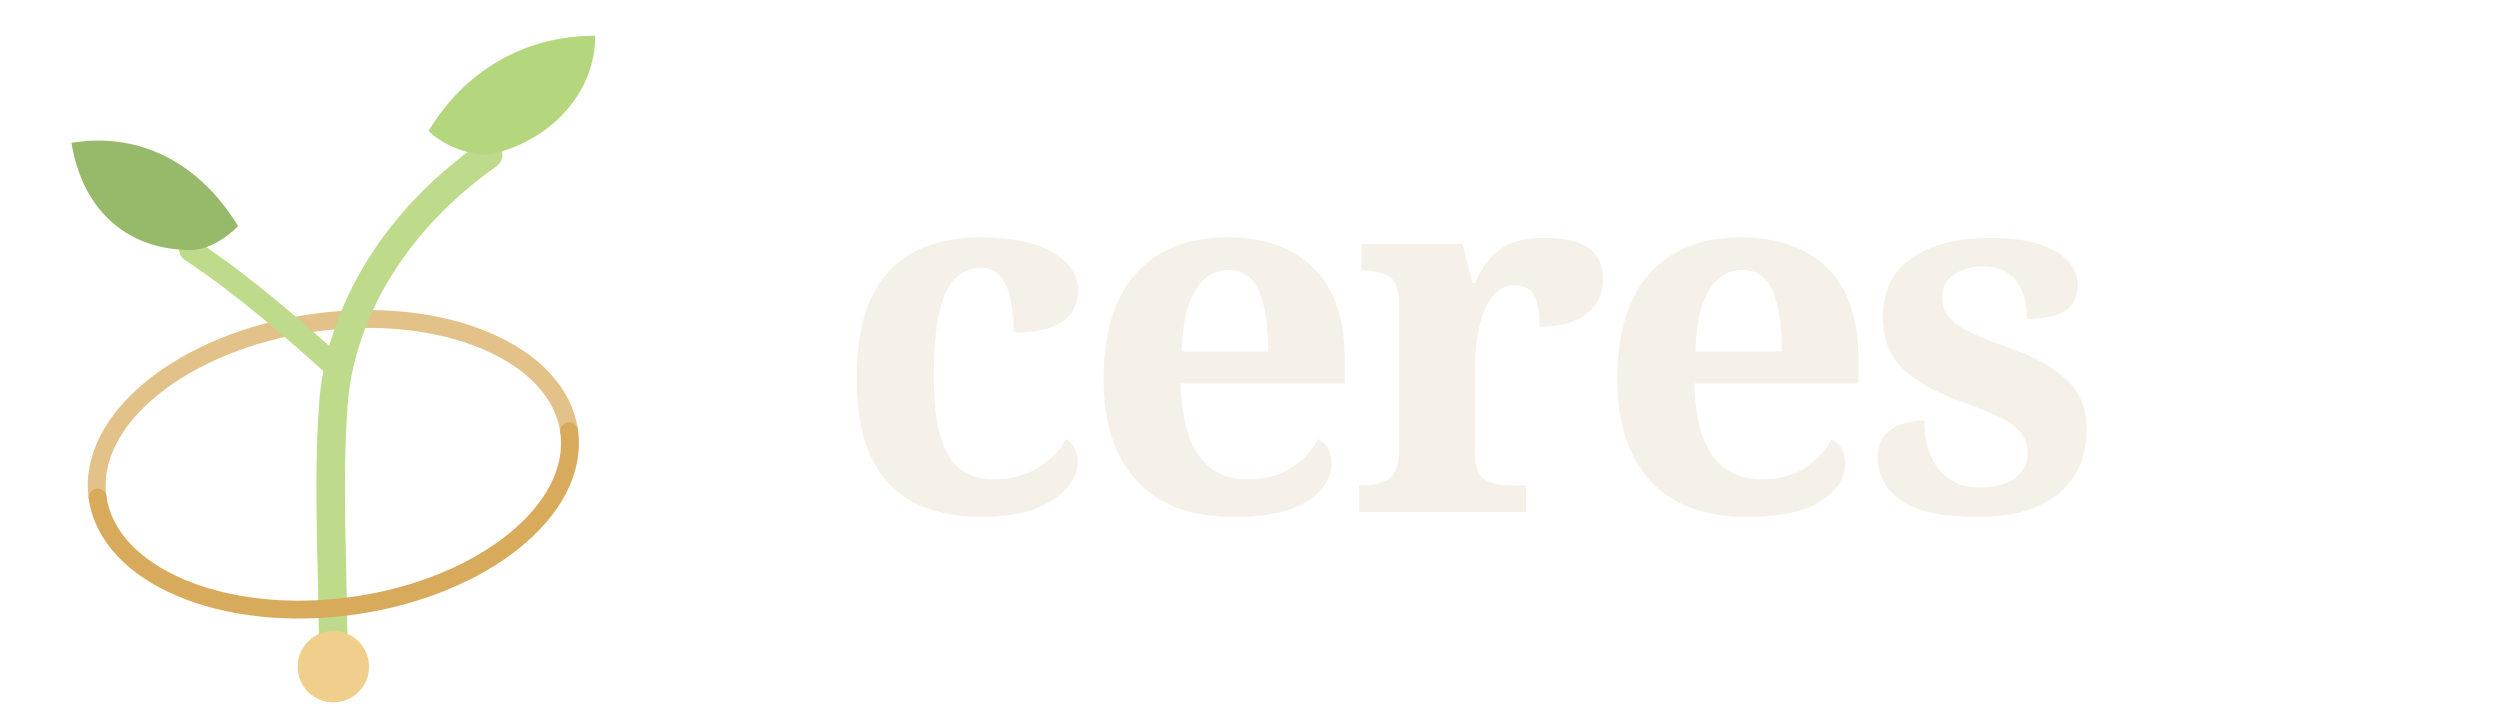
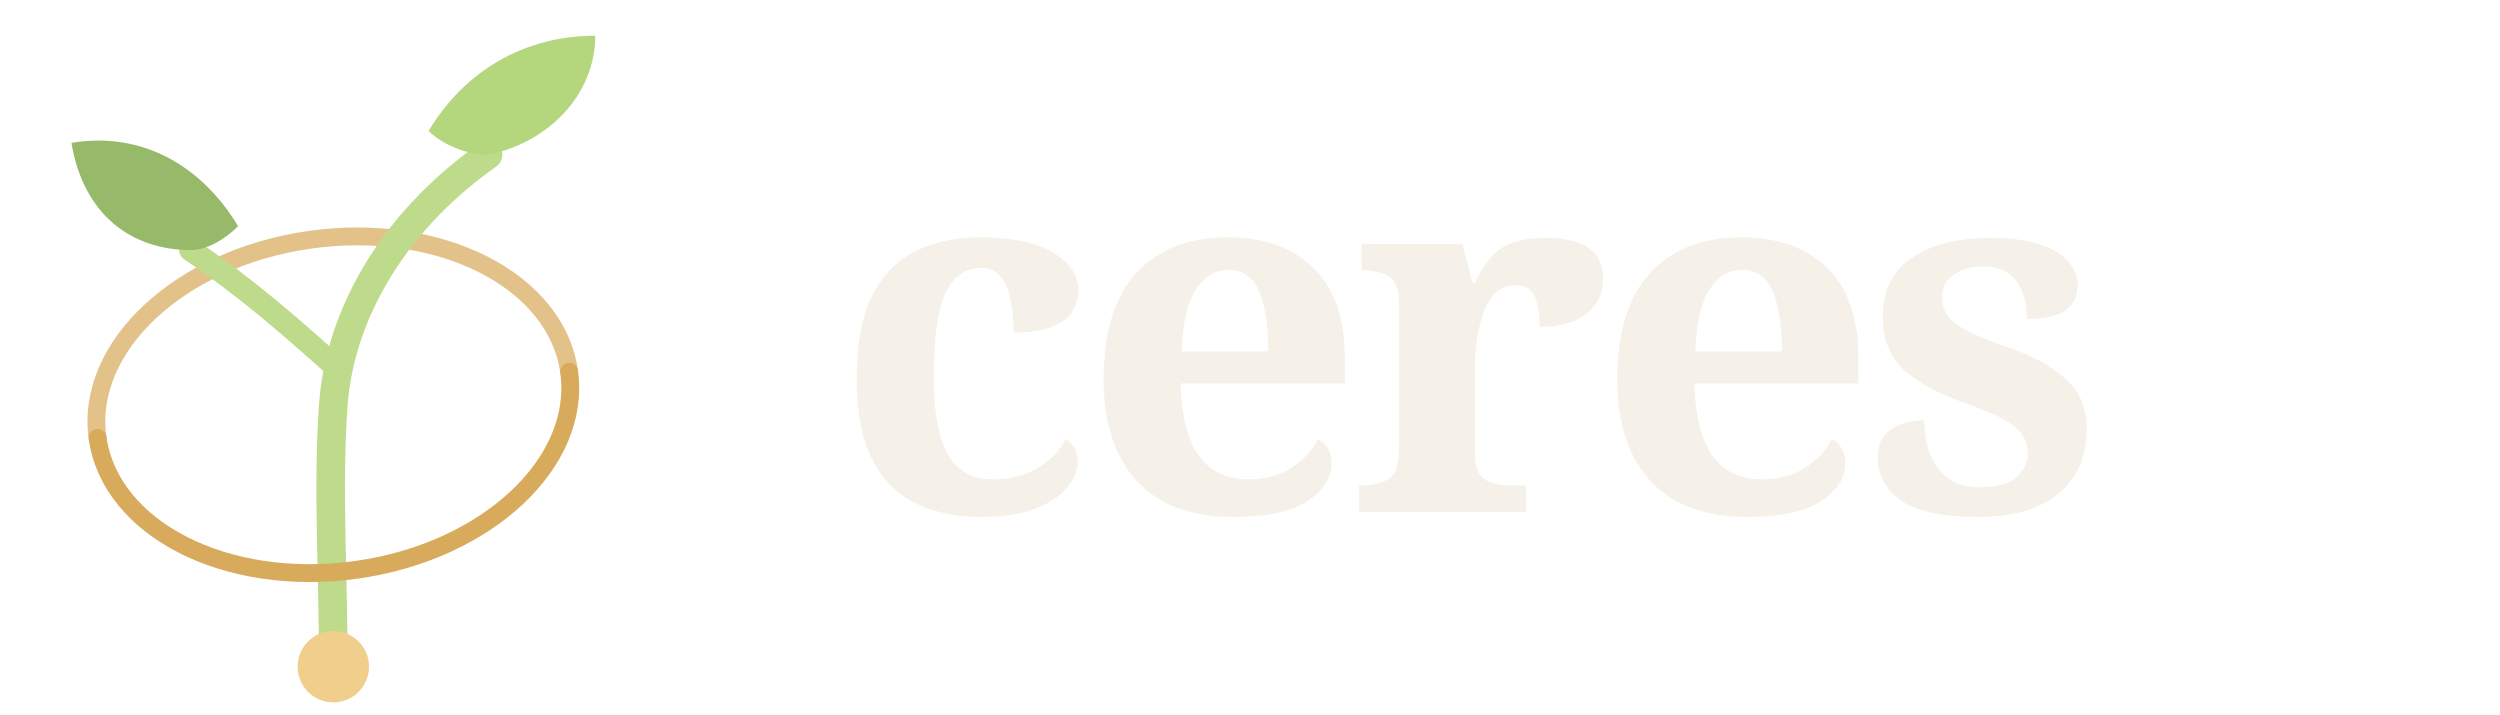
<svg xmlns="http://www.w3.org/2000/svg" viewBox="0 0 210 60" role="img" aria-labelledby="title desc">
-   <path d="M8 39A20 12 0 0 1 48 39" transform="rotate(-8 28 39)" fill="none" stroke="#d8aa5c" stroke-width="1.5" stroke-linecap="round" opacity=".72" />
+   <path d="M8 34A20 14 0 0 1 48 34" transform="rotate(-8 28 34)" fill="none" stroke="#d8aa5c" stroke-width="1.5" stroke-linecap="round" opacity=".72" />
  <path d="M28 56C28 48 27.5 41 28 34C28.5 27 32.5 19 41 13" fill="none" stroke="#bedb8b" stroke-width="2.4" stroke-linecap="round" />
  <path d="M28.4 31C24.5 27.5 20.5 24 16 21" fill="none" stroke="#bedb8b" stroke-width="1.9" stroke-linecap="round" stroke-linejoin="round" />
  <path d="M16 21C11 21 7 18 6 12C12 11 17 14 20 19C19 20 17.5 21 16 21Z" fill="#96ba69" />
  <path d="M41 13C46 12 50 8 50 3C44 3 39 6 36 11C37 12 39 13 41 13Z" fill="#b4d77e" />
-   <path d="M48 39A20 12 0 0 1 8 39" transform="rotate(-8 28 39)" fill="none" stroke="#d8aa5c" stroke-width="1.5" stroke-linecap="round" />
+   <path d="M48 34A20 14 0 0 1 8 34" transform="rotate(-8 28 34)" fill="none" stroke="#d8aa5c" stroke-width="1.5" stroke-linecap="round" />
  <circle cx="28" cy="56" r="3" fill="#f0cf8c" />
  <text x="70" y="43" fill="#f5f1e8" font-family="Newsreader, Georgia, serif" font-size="42" font-weight="600" letter-spacing="-1.4">ceres</text>
</svg>
